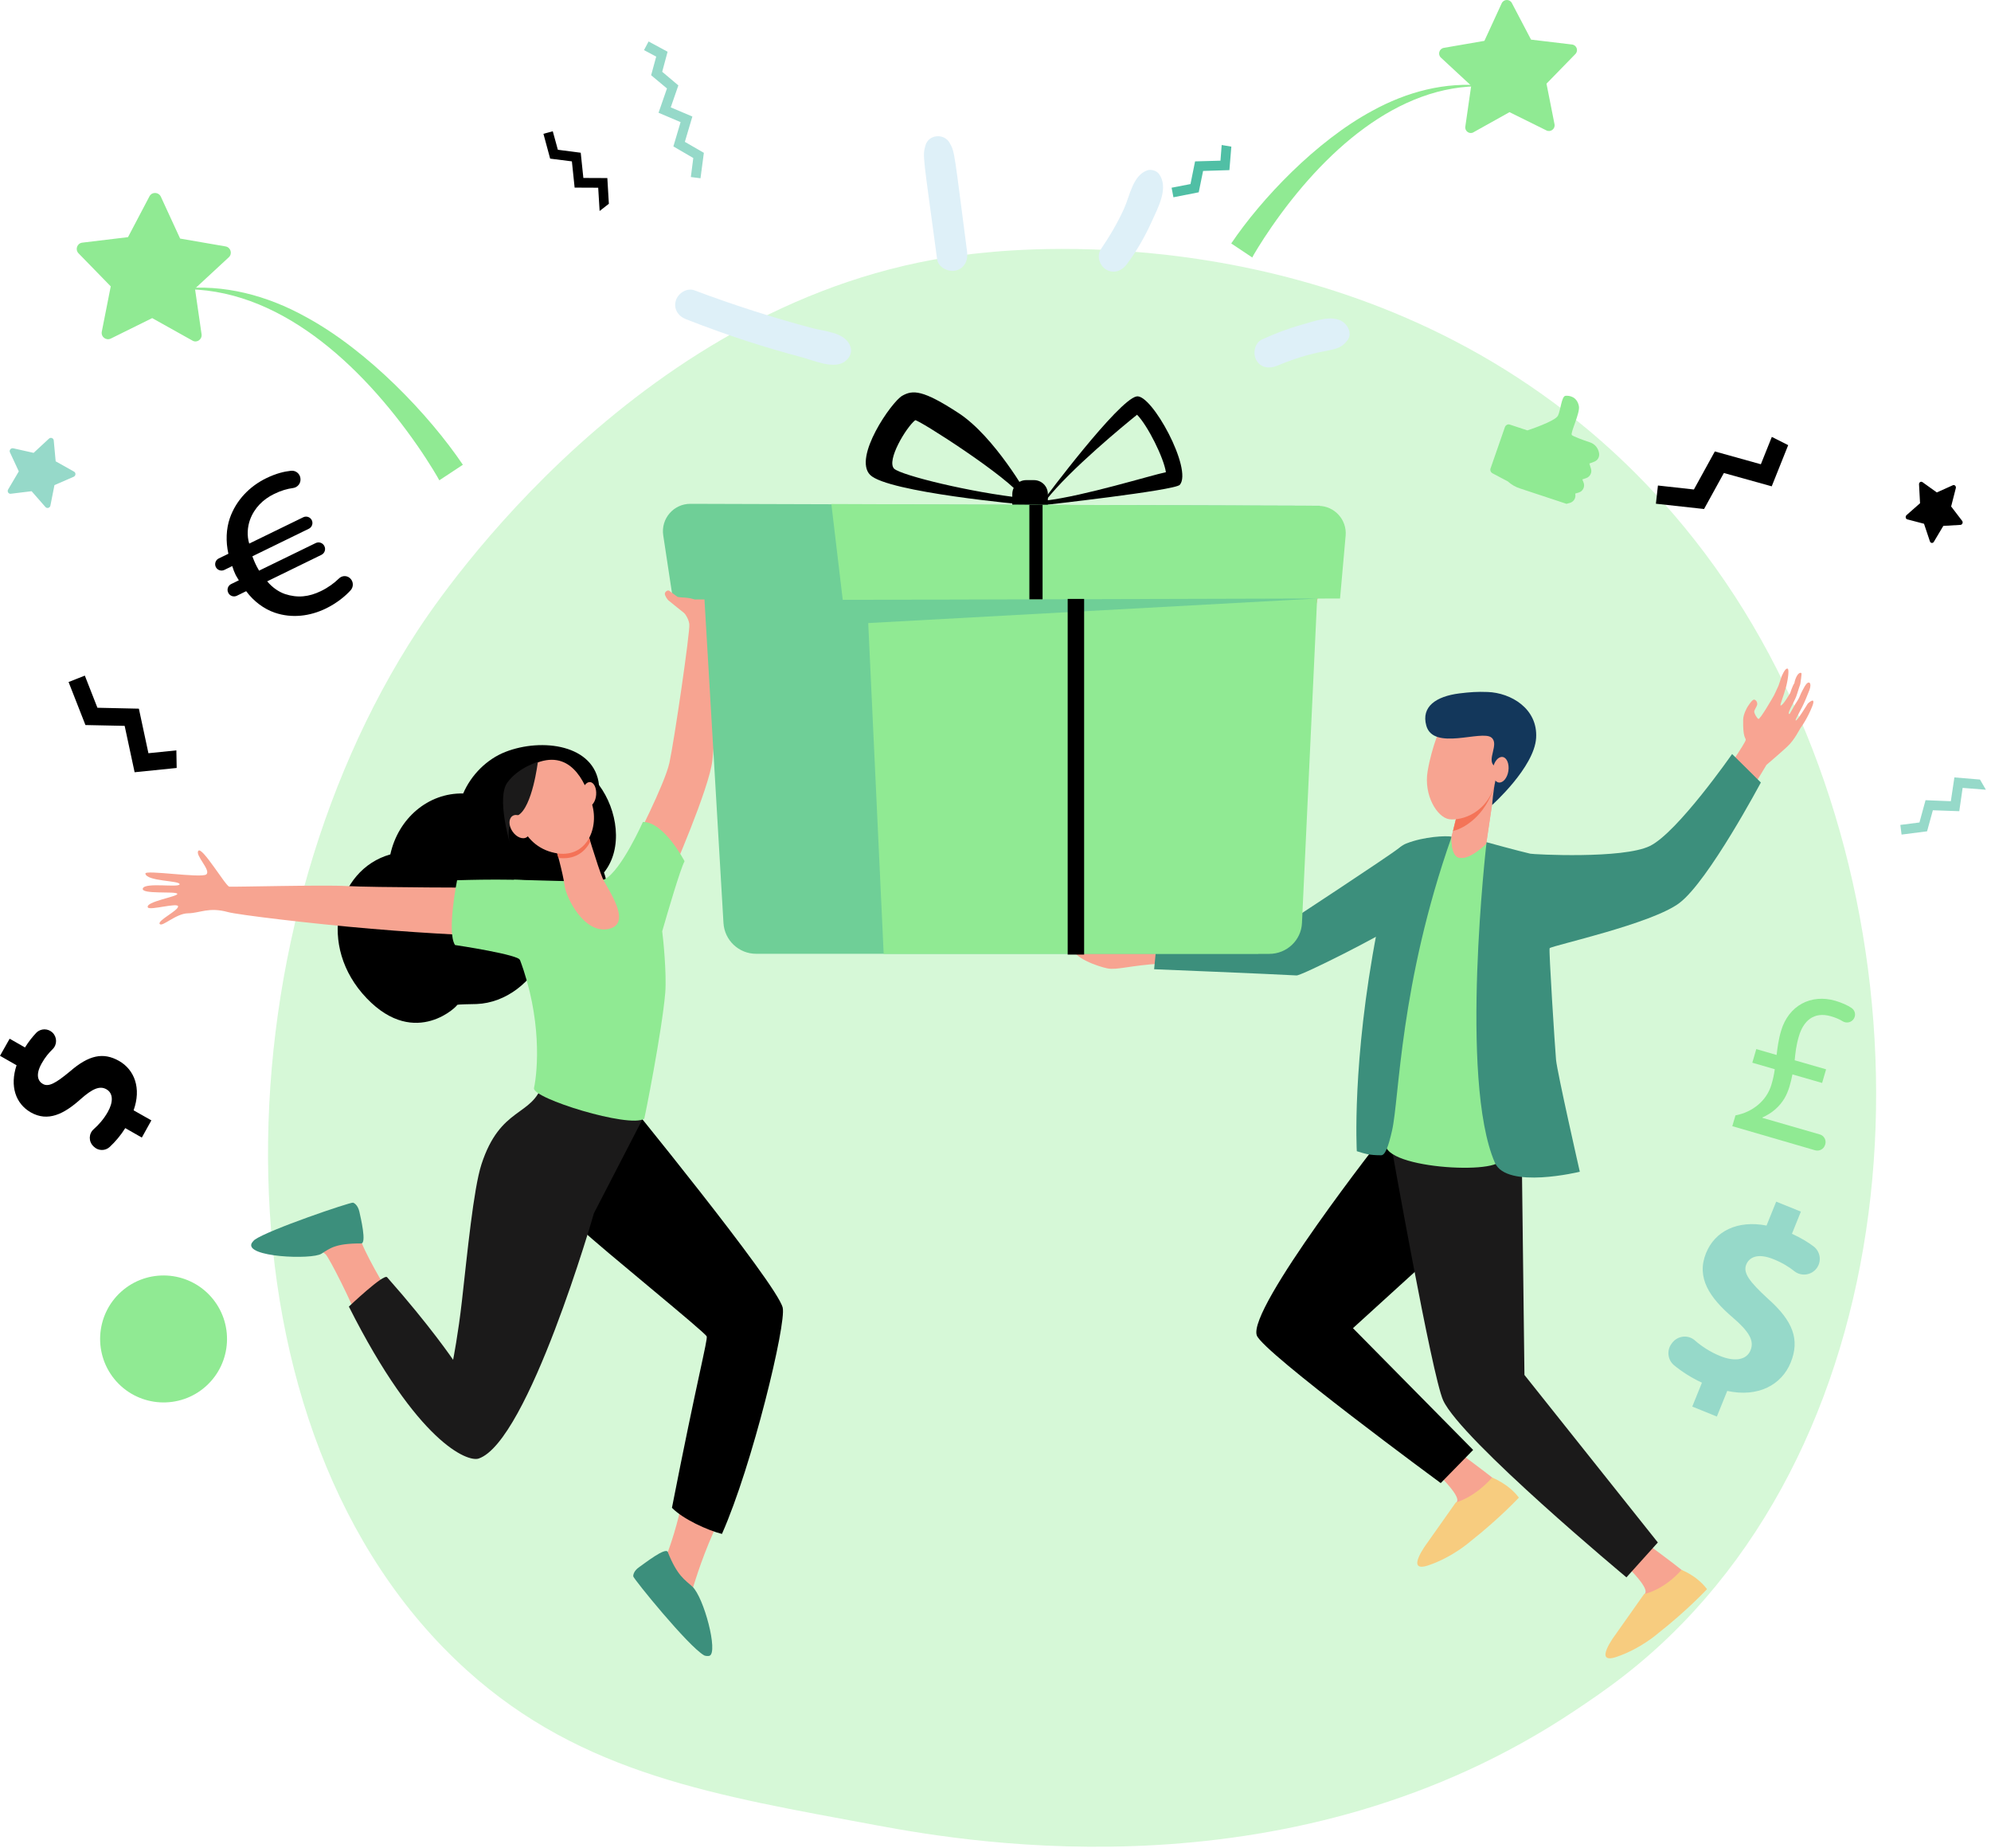
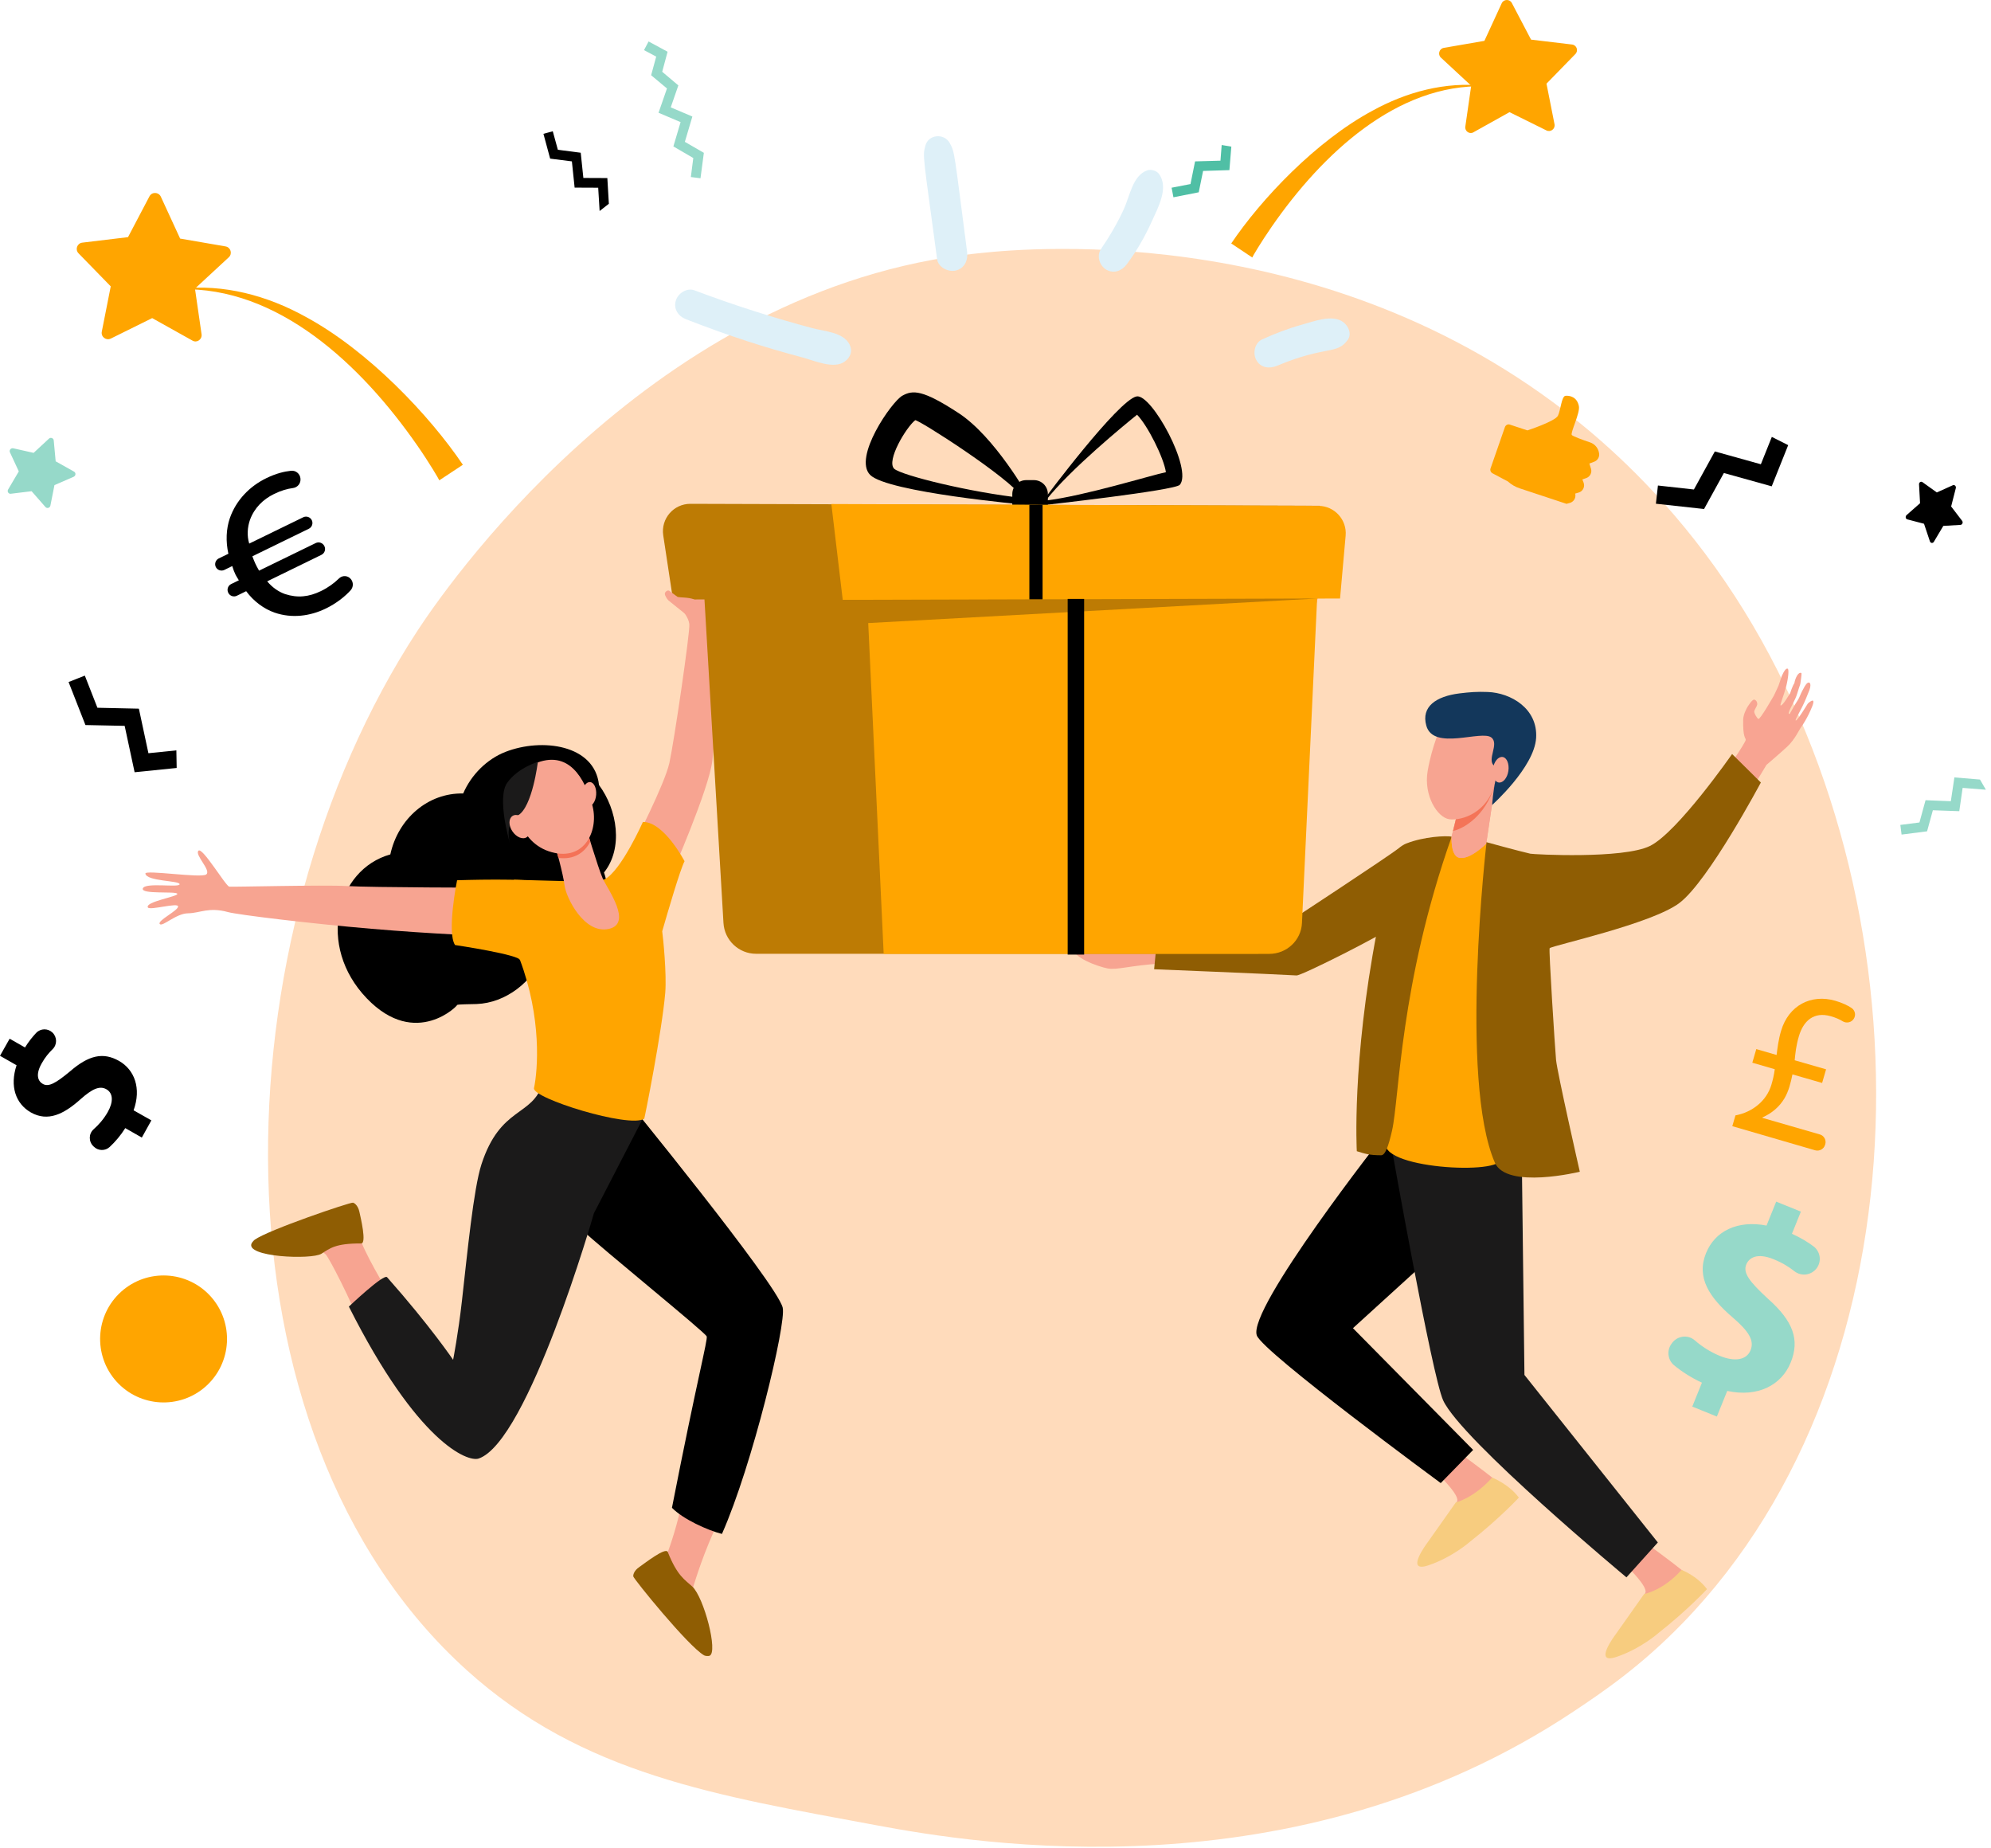
<svg xmlns="http://www.w3.org/2000/svg" width="208" height="193" viewBox="0 0 208 193" fill="none">
-   <path d="M175.787 169.534C171.414 174.041 167.501 176.69 164.506 178.69C135.289 198.194 101.891 192.572 91.566 190.651C74.906 187.551 60.843 185.364 48.761 174.45C21.306 149.65 22.642 97.916 43.62 65.87C46.108 62.07 67.055 31.026 100.525 26.651C101.344 26.544 101.955 26.483 102.49 26.427C107.667 25.878 139.753 22.986 165.915 44.9C169.66 48.037 175.687 53.696 181.276 62.325C201.711 93.88 201.776 142.751 175.787 169.534Z" fill="#D6F8D7" />
-   <path d="M130.824 26.895C130.856 26.788 131.737 25.291 132.873 23.655C138.137 16.059 145.949 8.739 155.109 9.016L155.119 8.962C150.98 8.506 146.925 9.61 143.359 11.576C137.479 14.742 131.758 20.786 128.627 25.429L130.824 26.895Z" fill="#90EA93" />
-   <path d="M153.082 13.223L153.697 8.952L150.534 6.02C150.174 5.69 150.354 5.085 150.832 5L155.077 4.267L156.881 0.347C157.083 -0.099 157.72 -0.121 157.943 0.315L159.949 4.139L164.226 4.649C164.714 4.702 164.927 5.297 164.576 5.648L161.562 8.739L162.401 12.978C162.496 13.456 161.997 13.839 161.562 13.626L157.699 11.714L153.931 13.817C153.527 14.062 153.007 13.7 153.082 13.223Z" fill="#90EA93" />
+   <path d="M175.787 169.534C171.414 174.041 167.501 176.69 164.506 178.69C135.289 198.194 101.891 192.572 91.566 190.651C74.906 187.551 60.843 185.364 48.761 174.45C21.306 149.65 22.642 97.916 43.62 65.87C46.108 62.07 67.055 31.026 100.525 26.651C101.344 26.544 101.955 26.483 102.49 26.427C107.667 25.878 139.753 22.986 165.915 44.9C169.66 48.037 175.687 53.696 181.276 62.325C201.711 93.88 201.776 142.751 175.787 169.534Z" fill="#FFDBBB" />
+   <path d="M130.824 26.895C130.856 26.788 131.737 25.291 132.873 23.655C138.137 16.059 145.949 8.739 155.109 9.016L155.119 8.962C150.98 8.506 146.925 9.61 143.359 11.576C137.479 14.742 131.758 20.786 128.627 25.429L130.824 26.895Z" fill="#FFA500" />
+   <path d="M153.082 13.223L153.697 8.952L150.534 6.02C150.174 5.69 150.354 5.085 150.832 5L155.077 4.267L156.881 0.347C157.083 -0.099 157.72 -0.121 157.943 0.315L159.949 4.139L164.226 4.649C164.714 4.702 164.927 5.297 164.576 5.648L161.562 8.739L162.401 12.978C162.496 13.456 161.997 13.839 161.562 13.626L157.699 11.714L153.931 13.817C153.527 14.062 153.007 13.7 153.082 13.223Z" fill="#FFA500" />
  <path d="M69.743 5.404L69.18 7.496L70.868 8.92L70.072 11.214L72.332 12.171L71.547 14.816L73.532 15.963L73.181 18.619L72.173 18.492L72.428 16.505L70.348 15.294L71.101 12.755L68.798 11.778L69.679 9.239L68.023 7.858L68.554 5.913L67.28 5.234L67.758 4.331L69.743 5.404Z" fill="#96D9C9" />
-   <path d="M22.023 135.424C24.465 138.154 24.242 142.34 21.514 144.794C18.786 147.237 14.594 147.003 12.153 144.284C9.712 141.553 9.935 137.368 12.662 134.914C15.39 132.47 19.582 132.704 22.023 135.424Z" fill="#90EA93" />
-   <path d="M15.156 142.998C16.462 144.454 18.701 144.581 20.155 143.275C21.609 141.968 21.737 139.726 20.431 138.271L15.156 142.998Z" fill="#90EA93" />
+   <path d="M22.023 135.424C24.465 138.154 24.242 142.34 21.514 144.794C18.786 147.237 14.594 147.003 12.153 144.284C9.712 141.553 9.935 137.368 12.662 134.914C15.39 132.47 19.582 132.704 22.023 135.424Z" fill="#FFA500" />
+   <path d="M15.156 142.998C16.462 144.454 18.701 144.581 20.155 143.275C21.609 141.968 21.737 139.726 20.431 138.271L15.156 142.998Z" fill="#FFA500" />
  <path d="M14.817 118.819L13.087 117.831C12.609 118.596 12.025 119.276 11.463 119.796C10.996 120.232 10.264 120.221 9.807 119.775L9.754 119.722C9.245 119.233 9.255 118.415 9.786 117.948C10.327 117.47 10.847 116.875 11.251 116.163C11.845 115.122 11.845 114.187 11.113 113.773C10.423 113.38 9.648 113.72 8.427 114.803C6.665 116.386 4.999 117.194 3.227 116.195C1.624 115.281 1.008 113.444 1.73 111.266L0 110.278L1.008 108.493L2.611 109.407C3.014 108.759 3.418 108.27 3.789 107.877C4.256 107.399 5.01 107.399 5.487 107.856C5.976 108.334 5.986 109.12 5.487 109.598C5.116 109.959 4.712 110.426 4.352 111.075C3.683 112.264 3.97 112.934 4.479 113.22C5.084 113.56 5.827 113.135 7.292 111.924C9.287 110.193 10.784 109.885 12.429 110.809C14.053 111.733 14.785 113.667 13.957 115.972L15.814 117.024L14.817 118.819Z" fill="black" />
  <path d="M185.103 45.634L183.957 48.492L179.149 47.153L176.962 51.127L173.205 50.712L172.993 52.614L178.024 53.166L180.093 49.406L185.092 50.797L186.812 46.495L185.103 45.634Z" fill="black" />
  <path d="M176.792 146.918L177.801 144.422C176.697 143.912 175.678 143.253 174.882 142.595C174.224 142.042 174.107 141.065 174.617 140.364L174.68 140.279C175.243 139.514 176.347 139.376 177.058 140.003C177.79 140.64 178.682 141.224 179.711 141.639C181.208 142.244 182.471 142.074 182.885 141.022C183.288 140.024 182.704 139.057 181.017 137.612C178.586 135.53 177.196 133.448 178.225 130.898C179.159 128.582 181.516 127.424 184.551 128.009L185.559 125.512L188.139 126.553L187.204 128.869C188.139 129.294 188.871 129.74 189.465 130.187C190.176 130.728 190.325 131.738 189.794 132.46C189.242 133.204 188.192 133.352 187.459 132.779C186.918 132.343 186.207 131.897 185.283 131.525C183.575 130.835 182.726 131.355 182.428 132.088C182.078 132.959 182.779 133.883 184.668 135.626C187.353 137.995 188.032 139.949 187.077 142.308C186.133 144.645 183.681 145.984 180.444 145.282L179.361 147.959L176.792 146.918Z" fill="#96D9C9" />
  <path d="M36.681 60.518C36.936 60.858 36.915 61.325 36.639 61.644C36.087 62.26 35.185 63.004 34.049 63.556C32.393 64.363 30.493 64.608 28.7 63.992C27.585 63.609 26.513 62.823 25.717 61.75L24.741 62.228C24.412 62.388 24.008 62.249 23.849 61.92L23.839 61.899C23.679 61.569 23.817 61.166 24.146 61.006L24.953 60.613C24.794 60.348 24.688 60.188 24.613 60.04C24.486 59.785 24.369 59.477 24.263 59.126L23.435 59.53C23.106 59.689 22.703 59.551 22.544 59.222C22.384 58.892 22.523 58.489 22.852 58.329L23.86 57.841C23.573 56.555 23.626 55.249 24.008 54.133C24.666 52.231 26.099 50.776 27.84 49.937C28.848 49.448 29.697 49.246 30.398 49.172C30.886 49.119 31.321 49.459 31.385 49.947V49.958C31.459 50.457 31.109 50.914 30.599 50.978C30.026 51.052 29.368 51.233 28.615 51.605C27.511 52.147 26.577 53.028 26.11 54.314C25.855 55.057 25.781 55.939 26.036 56.778L31.682 54.027C32.011 53.867 32.414 54.006 32.574 54.335C32.733 54.664 32.595 55.068 32.266 55.227L26.365 58.106C26.471 58.393 26.587 58.68 26.672 58.861C26.779 59.084 26.895 59.317 27.065 59.604L32.977 56.725C33.317 56.555 33.731 56.704 33.89 57.044C34.06 57.384 33.911 57.798 33.571 57.958L27.914 60.72C28.445 61.357 29.103 61.814 29.772 62.047C31.098 62.483 32.276 62.345 33.529 61.739C34.293 61.368 34.919 60.9 35.376 60.454C35.758 60.05 36.363 60.093 36.681 60.518Z" fill="black" />
  <path d="M18.425 78.376L15.506 78.674L14.509 74.02L10.178 73.925L8.862 70.568L7.164 71.237L8.926 75.731L13.023 75.816L14.063 80.66L18.457 80.214L18.425 78.376Z" fill="black" />
-   <path d="M157.731 44.349L159.567 44.955C159.567 44.955 162.475 44.009 162.762 43.414C163.048 42.819 163.133 41.385 163.547 41.343C163.961 41.3 164.757 41.438 164.948 42.426C165.086 43.138 164.035 45.209 164.205 45.433C164.311 45.571 165.351 45.953 166.115 46.208C166.625 46.378 166.986 46.824 167.06 47.366C167.113 47.727 166.911 48.078 166.572 48.216L166.041 48.418L166.211 48.96C166.338 49.363 166.115 49.799 165.712 49.937L165.309 50.075L165.436 50.404C165.606 50.829 165.372 51.318 164.927 51.446L164.566 51.552L164.576 51.647C164.64 52.04 164.385 52.423 164.003 52.529L163.653 52.625L158.771 51.01C158.314 50.861 157.89 50.617 157.529 50.288L155.905 49.427C155.735 49.331 155.65 49.13 155.714 48.938L157.221 44.604C157.306 44.392 157.529 44.275 157.731 44.349Z" fill="#90EA93" />
-   <path d="M45.894 50.17C45.851 50.054 44.875 48.375 43.612 46.559C37.732 38.081 29.018 29.912 18.787 30.22L18.776 30.156C23.404 29.646 27.925 30.878 31.905 33.077C38.464 36.615 44.854 43.361 48.356 48.545L45.894 50.17Z" fill="#90EA93" />
-   <path d="M21.058 34.916L20.368 30.145L23.902 26.873C24.305 26.502 24.104 25.832 23.562 25.737L18.818 24.919L16.802 20.542C16.568 20.043 15.868 20.021 15.613 20.51L13.373 24.77L8.597 25.344C8.056 25.407 7.822 26.066 8.204 26.459L11.569 29.912L10.635 34.639C10.529 35.181 11.081 35.606 11.58 35.362L15.899 33.226L20.102 35.574C20.559 35.85 21.132 35.457 21.058 34.916Z" fill="#90EA93" />
-   <path d="M180.974 117.629L181.303 116.503C183.054 116.174 184.562 114.995 185.06 113.295C185.22 112.753 185.326 112.296 185.411 111.68L183.065 111L183.479 109.577L185.602 110.193C185.687 109.481 185.803 108.557 186.069 107.675C186.854 105.009 189.21 103.797 191.736 104.531C192.458 104.743 193.021 105.009 193.435 105.285C193.806 105.54 193.912 106.039 193.658 106.421C193.413 106.804 192.904 106.91 192.511 106.676C192.193 106.475 191.779 106.294 191.259 106.145C189.476 105.635 188.393 106.645 187.926 108.249C187.64 109.215 187.565 109.98 187.491 110.745L190.771 111.691L190.357 113.114L187.257 112.222C187.077 113.104 186.865 113.975 186.419 114.729C185.878 115.632 185.092 116.28 184.126 116.716L184.116 116.758L190.113 118.49C190.558 118.617 190.813 119.074 190.686 119.52L190.664 119.584C190.537 120.019 190.07 120.274 189.624 120.147L180.974 117.629Z" fill="#90EA93" />
+   <path d="M157.731 44.349L159.567 44.955C159.567 44.955 162.475 44.009 162.762 43.414C163.048 42.819 163.133 41.385 163.547 41.343C163.961 41.3 164.757 41.438 164.948 42.426C165.086 43.138 164.035 45.209 164.205 45.433C164.311 45.571 165.351 45.953 166.115 46.208C166.625 46.378 166.986 46.824 167.06 47.366C167.113 47.727 166.911 48.078 166.572 48.216L166.041 48.418L166.211 48.96C166.338 49.363 166.115 49.799 165.712 49.937L165.309 50.075L165.436 50.404C165.606 50.829 165.372 51.318 164.927 51.446L164.566 51.552L164.576 51.647C164.64 52.04 164.385 52.423 164.003 52.529L163.653 52.625L158.771 51.01C158.314 50.861 157.89 50.617 157.529 50.288L155.905 49.427C155.735 49.331 155.65 49.13 155.714 48.938L157.221 44.604C157.306 44.392 157.529 44.275 157.731 44.349Z" fill="#FFA500" />
+   <path d="M45.894 50.17C45.851 50.054 44.875 48.375 43.612 46.559C37.732 38.081 29.018 29.912 18.787 30.22L18.776 30.156C23.404 29.646 27.925 30.878 31.905 33.077C38.464 36.615 44.854 43.361 48.356 48.545L45.894 50.17Z" fill="#FFA500" />
+   <path d="M21.058 34.916L20.368 30.145L23.902 26.873C24.305 26.502 24.104 25.832 23.562 25.737L18.818 24.919L16.802 20.542C16.568 20.043 15.868 20.021 15.613 20.51L13.373 24.77L8.597 25.344C8.056 25.407 7.822 26.066 8.204 26.459L11.569 29.912L10.635 34.639C10.529 35.181 11.081 35.606 11.58 35.362L15.899 33.226L20.102 35.574C20.559 35.85 21.132 35.457 21.058 34.916Z" fill="#FFA500" />
+   <path d="M180.974 117.629L181.303 116.503C183.054 116.174 184.562 114.995 185.06 113.295C185.22 112.753 185.326 112.296 185.411 111.68L183.065 111L183.479 109.577L185.602 110.193C185.687 109.481 185.803 108.557 186.069 107.675C186.854 105.009 189.21 103.797 191.736 104.531C192.458 104.743 193.021 105.009 193.435 105.285C193.806 105.54 193.912 106.039 193.658 106.421C193.413 106.804 192.904 106.91 192.511 106.676C192.193 106.475 191.779 106.294 191.259 106.145C189.476 105.635 188.393 106.645 187.926 108.249C187.64 109.215 187.565 109.98 187.491 110.745L190.771 111.691L190.357 113.114L187.257 112.222C187.077 113.104 186.865 113.975 186.419 114.729C185.878 115.632 185.092 116.28 184.126 116.716L184.116 116.758L190.113 118.49C190.558 118.617 190.813 119.074 190.686 119.52L190.664 119.584C190.537 120.019 190.07 120.274 189.624 120.147L180.974 117.629Z" fill="#FFA500" />
  <path d="M0.849 51.127L1.964 49.236L1.04 47.249C0.934 47.026 1.136 46.771 1.38 46.824L3.513 47.302L5.116 45.815C5.296 45.645 5.594 45.762 5.615 46.006L5.816 48.184L7.727 49.257C7.95 49.374 7.929 49.693 7.695 49.799L5.689 50.67L5.265 52.816C5.211 53.06 4.904 53.145 4.744 52.954L3.301 51.307L1.125 51.573C0.892 51.605 0.722 51.339 0.849 51.127Z" fill="#96D9C9" />
  <path d="M206.85 81.425L204.176 81.202L203.804 83.688L201.162 83.581L200.525 85.908L198.529 86.163L198.657 87.172L201.321 86.832L201.926 84.633L204.685 84.729L205.036 82.296L207.466 82.487L206.85 81.425Z" fill="#96D9C9" />
  <path d="M63.608 21.285L63.449 18.598L60.944 18.587L60.668 15.953L58.28 15.644L57.749 13.711L56.773 13.976L57.474 16.569L59.745 16.855L60.031 19.596L62.494 19.607L62.642 22.04L63.608 21.285Z" fill="black" />
  <path d="M127.63 15.146L127.502 16.782L124.849 16.856L124.371 19.225L122.397 19.607L122.588 20.606L125.231 20.085L125.687 17.855L128.436 17.77L128.638 15.316L127.63 15.146Z" fill="#50BFA5" />
  <path d="M203.019 54.93L204.813 54.824C205.004 54.813 205.11 54.558 204.982 54.399L203.836 52.901L204.324 50.989C204.377 50.787 204.197 50.606 204.017 50.681L202.34 51.435L200.843 50.362C200.684 50.245 200.461 50.383 200.482 50.596L200.588 52.561L199.177 53.804C199.028 53.942 199.071 54.208 199.262 54.25L201.002 54.707L201.618 56.545C201.682 56.747 201.936 56.768 202.032 56.587L203.019 54.93Z" fill="black" />
  <path d="M66.219 88.15C66.219 88.15 69.435 81.946 69.934 79.672C70.433 77.399 72.11 65.936 72.014 65.192C71.834 63.779 69.987 62.866 70.327 62.239C70.666 61.612 72.418 61.421 73.012 61.474C73.606 61.527 74.806 61.878 75.326 62.303C75.835 62.728 74.753 76.464 74.424 79.417C74.095 82.371 70.093 91.485 70.093 91.485L66.219 88.15Z" fill="#F7A491" />
  <path d="M75.909 62.048C75.835 62.09 75.57 62.175 75.506 62.228L75.007 62.388C75.007 62.388 76.281 62.356 77.034 63.163C77.024 63.163 76.674 62.526 75.909 62.048Z" fill="#F47257" />
  <path d="M136.768 64.544C137.267 64.162 137.522 63.206 137.628 62.589L137.883 61.782C137.692 61.697 133.903 60.975 132.756 60.89C132.629 61.251 132.555 61.548 132.586 61.75C132.714 62.696 133.637 68.857 133.637 68.857L136.917 69.07C136.906 69.07 136.365 65.415 136.768 64.544Z" fill="#F7A491" />
  <path d="M136.853 61.952C136.853 61.952 136.174 62.26 135.42 63.163C135.42 63.163 133.616 61.888 133.701 61.517C133.807 61.017 135.664 62.037 135.664 62.037L136.853 61.952Z" fill="#F47458" />
  <path d="M152.837 152.028C152.837 152.028 157.252 155.215 157.942 156.16C158.94 157.531 150.47 160.091 151.394 158.487C151.606 158.115 152.221 156.883 152.243 156.755C152.381 156.107 150.587 154.344 150.587 154.344L152.837 152.028Z" fill="#F7A491" />
  <path d="M149.101 161.164L152.094 156.926C152.094 156.926 153.962 156.49 155.883 154.333C155.883 154.333 157.613 154.992 158.675 156.426C158.675 156.426 156.669 158.593 153.58 161.026C153.58 161.026 151.744 162.652 149.218 163.502C146.692 164.351 149.101 161.164 149.101 161.164Z" fill="#F7CC7F" />
  <path d="M188.86 73.489C188.86 73.489 187.725 75.369 187.597 75.253C187.502 75.168 188.181 74.169 188.669 72.969C188.797 72.66 188.913 72.352 189.03 72.076C189.317 71.332 188.966 70.95 188.542 71.683C188.393 71.938 188.16 72.374 188.032 72.703C187.894 73.064 187.661 73.351 187.502 73.627C187.183 74.19 186.96 74.605 186.95 74.583C186.929 74.551 186.791 74.615 186.918 74.286C187.067 73.882 187.555 73.107 187.735 72.501C187.831 72.161 188.075 71.46 188.075 71.46C188.075 71.46 188.255 70.334 188.192 70.302C187.863 70.132 187.534 70.876 187.459 71.354C187.258 71.641 187.024 72.384 187.024 72.384C187.024 72.384 186.217 73.787 186.016 73.68C185.931 73.638 186.334 72.714 186.589 71.747C186.822 70.855 186.918 69.909 186.759 69.845C186.483 69.728 186.111 70.695 186.111 70.695C186.111 70.695 185.888 71.386 185.804 71.609C185.697 71.874 185.326 72.639 185.326 72.639C185.326 72.639 183.861 75.221 183.691 75.093C183.522 74.976 183.235 74.488 183.267 74.296C183.299 74.105 183.543 73.787 183.575 73.595C183.606 73.404 183.5 73.128 183.267 73.075C183.044 73.022 182.535 73.882 182.535 73.882C182.535 73.882 182.121 74.583 182.11 75.157C182.068 77.112 182.386 77.037 182.375 77.282C182.365 77.579 180.104 80.841 180.104 80.841C180.104 80.841 180.093 80.862 180.062 80.894L182.747 82.848C183.638 81.393 184.339 80.246 184.541 79.895C184.541 79.895 185.888 78.748 186.706 77.993C187.523 77.239 187.99 76.156 188.192 75.911C188.223 75.879 188.839 75.008 189.338 73.744C189.752 72.639 188.86 73.489 188.86 73.489Z" fill="#F8A492" />
  <path d="M159.587 119.308L158.887 122.761L141.343 138.728L153.899 151.444L150.513 154.907C150.513 154.907 131.971 141.277 131.302 139.493C130.272 136.741 144.601 118.522 144.601 118.522L159.587 119.308Z" fill="black" />
  <path d="M172.505 161.579C172.505 161.579 176.92 164.766 177.61 165.711C178.607 167.082 170.138 169.642 171.061 168.038C171.273 167.666 171.889 166.434 171.91 166.306C172.048 165.658 170.254 163.895 170.254 163.895L172.505 161.579Z" fill="#F7A491" />
  <path d="M168.768 170.736L171.761 166.497C171.761 166.497 173.757 166.136 175.667 163.979C175.667 163.979 177.27 164.564 178.331 165.987C178.331 165.987 176.325 168.154 173.237 170.587C173.237 170.587 171.401 172.213 168.875 173.063C166.348 173.923 168.768 170.736 168.768 170.736Z" fill="#F7CC7F" />
  <path d="M158.983 120.912L159.259 143.614L173.194 161.111L169.915 164.755C169.915 164.755 152.657 150.392 150.768 146.27C149.6 143.71 145.323 119.542 145.323 119.542L158.983 120.912Z" fill="#1B1A1A" />
-   <path d="M144.835 119.128C146.257 115.909 146.098 92.803 151.649 87.385C153.602 87.714 154.992 87.905 155.321 87.99C155.607 90.37 155.926 99.102 156.128 107.112C156.255 112.445 156.128 118.033 156.775 120.987C157.189 122.803 143.529 122.07 144.835 119.128Z" fill="#90EA93" />
+   <path d="M144.835 119.128C146.257 115.909 146.098 92.803 151.649 87.385C153.602 87.714 154.992 87.905 155.321 87.99C155.607 90.37 155.926 99.102 156.128 107.112C156.255 112.445 156.128 118.033 156.775 120.987C157.189 122.803 143.529 122.07 144.835 119.128Z" fill="#FFA500" />
  <path d="M121.325 100.643C118.077 100.834 116.708 101.344 115.711 101.152C114.713 100.961 112.049 100.016 112.102 99.007C115.668 98.295 121.888 99.4 121.888 99.4C121.463 101.482 121.325 100.643 121.325 100.643Z" fill="#F7A491" />
-   <path d="M149.282 88.118C149.282 88.118 147.838 95.203 146.161 96.414C144.484 97.636 135.972 101.917 135.452 101.885C132.884 101.737 120.572 101.237 120.572 101.237L120.954 97.285L134.826 96.159C134.826 96.159 144.867 89.573 146.225 88.532C147.17 87.926 149.282 88.118 149.282 88.118Z" fill="#3C8F7C" />
-   <path d="M144.283 120.668C143.03 120.668 142.574 120.498 141.746 120.243C141.746 120.243 141.205 110.968 143.858 97.222C144.856 92.037 144.888 88.893 146.936 88.096C148.783 87.374 151.044 87.278 151.659 87.385C146.225 102.788 146.204 114.644 145.429 118.086C145.036 119.807 144.697 120.678 144.283 120.668Z" fill="#3C8F7C" />
+   <path d="M149.282 88.118C149.282 88.118 147.838 95.203 146.161 96.414C144.484 97.636 135.972 101.917 135.452 101.885C132.884 101.737 120.572 101.237 120.572 101.237L120.954 97.285L134.826 96.159C134.826 96.159 144.867 89.573 146.225 88.532C147.17 87.926 149.282 88.118 149.282 88.118Z" fill="#8f5d03" />
+   <path d="M144.283 120.668C143.03 120.668 142.574 120.498 141.746 120.243C141.746 120.243 141.205 110.968 143.858 97.222C144.856 92.037 144.888 88.893 146.936 88.096C148.783 87.374 151.044 87.278 151.659 87.385C146.225 102.788 146.204 114.644 145.429 118.086C145.036 119.807 144.697 120.678 144.283 120.668Z" fill="#8f5d03" />
  <path d="M152.222 85.058L151.648 87.385C151.648 87.385 151.521 89.414 152.455 89.594C153.591 89.817 155.268 88.118 155.268 88.118L156.244 81.552L152.222 85.058Z" fill="#F7A491" />
  <path d="M152.222 85.058L151.648 87.385C151.648 87.385 151.521 89.414 152.455 89.594C153.591 89.817 155.268 88.118 155.268 88.118L156.244 81.552L152.222 85.058Z" fill="#F7A491" />
  <path d="M156.245 81.584L152.222 85.058L151.797 86.8C153.336 86.428 155.533 84.728 156.245 81.584Z" fill="#F47458" />
  <path d="M152.211 75.54C151.234 75.54 150.364 76.209 150.024 77.186C149.738 77.994 149.377 79.183 149.144 80.554C148.719 83.082 150.152 85.388 151.404 85.568C152.657 85.749 155.629 84.92 156.287 81.351C156.573 79.821 156.945 77.813 155.682 76.751C154.705 75.933 153.325 75.55 152.211 75.54Z" fill="#F7A491" />
  <path d="M155.883 84.081C155.883 84.081 160.288 80.15 160.479 77.08C160.67 74.01 157.836 72.363 155.416 72.278C154.323 72.236 153.58 72.289 152.455 72.427C150.025 72.735 148.454 73.808 149.006 75.794C149.749 78.461 154.779 76.209 155.809 77.037C156.658 77.717 155.278 79.364 156.106 79.991C156.881 80.585 156.488 80.384 156.234 81.499C155.979 82.646 155.883 84.081 155.883 84.081Z" fill="#13375B" />
  <path d="M157.581 80.522C157.475 81.255 157.019 81.797 156.573 81.733C156.127 81.669 155.851 81.021 155.968 80.278C156.074 79.545 156.531 79.003 156.977 79.067C157.422 79.13 157.688 79.789 157.581 80.522Z" fill="#F7A491" />
  <path d="M137.522 60.72C137.129 60.029 136.535 60.741 136.917 61.633C136.938 61.676 136.917 61.75 136.917 61.74C136.821 61.974 135.898 62.706 135.898 62.706C135.898 62.706 136.63 64.757 137.044 64.226C137.458 63.684 137.766 61.931 137.766 61.931L137.522 60.72Z" fill="#F7A491" />
-   <path d="M183.957 81.733L180.953 78.758C180.953 78.758 175.253 86.949 172.367 88.362C169.554 89.743 160.203 89.244 159.874 89.169C158.749 88.914 155.3 87.969 155.3 87.969C155.3 87.969 152.413 112.806 156.17 121.443C157.401 124.258 165.043 122.389 165.043 122.389C165.043 122.389 162.687 112.041 162.559 110.692C162.443 109.396 161.785 99.134 161.891 99.038C162.167 98.762 172.6 96.489 175.455 94.311C178.48 92.027 183.957 81.733 183.957 81.733Z" fill="#3C8F7C" />
+   <path d="M183.957 81.733L180.953 78.758C180.953 78.758 175.253 86.949 172.367 88.362C169.554 89.743 160.203 89.244 159.874 89.169C158.749 88.914 155.3 87.969 155.3 87.969C155.3 87.969 152.413 112.806 156.17 121.443C157.401 124.258 165.043 122.389 165.043 122.389C165.043 122.389 162.687 112.041 162.559 110.692C162.443 109.396 161.785 99.134 161.891 99.038C162.167 98.762 172.6 96.489 175.455 94.311C178.48 92.027 183.957 81.733 183.957 81.733Z" fill="#8f5d03" />
  <path d="M38.316 104.276C43.463 109.641 47.974 104.892 47.751 104.966C47.932 104.892 49.057 104.892 49.789 104.871C52.856 104.754 55.648 102.555 56.858 99.644C61.443 99.038 64.447 94.8 63.099 91.135C65.126 88.606 64.5 84.58 62.578 81.998C62.133 77.77 56.614 77.048 52.803 78.535C50.872 79.289 49.237 80.915 48.388 82.88C44.726 82.795 41.595 85.493 40.778 89.244C35.1 90.826 33.062 98.805 38.316 104.276Z" fill="black" />
  <path d="M71.367 156.277C70.836 159.178 69.912 161.727 69.796 162.025C69.732 162.173 69.159 162.694 69.095 162.843C69.403 166.38 71.653 168.473 73.765 169.971C73.309 168.186 72.29 166.146 72.417 165.753C72.63 165.127 73.447 162.248 75.188 158.625C73.415 158.423 72.789 157.35 71.367 156.277Z" fill="#F7A491" />
  <path d="M64.935 114.23L52.729 122.569C52.729 122.569 58.673 126.436 60.711 128.38C62.748 130.324 73.659 139.142 73.829 139.588C73.956 139.917 72.821 144.103 70.199 157.489C71.356 158.678 73.914 159.836 75.421 160.219C78.595 153.08 82.171 138.218 81.768 136.582C81.153 134.053 64.935 114.23 64.935 114.23Z" fill="black" />
  <path d="M34.028 131.025C34.389 131.376 36.766 136.018 37.679 138.504C39.005 137.665 39.812 136.677 41.287 136.114C40.12 134.425 37.838 130.345 37.647 129.379C37.201 127.073 36.681 126.733 36.681 126.733C36.681 126.733 28.976 129.347 28.455 130.08C27.946 130.802 32.584 129.612 34.028 131.025Z" fill="#F7A491" />
-   <path d="M37.732 129.878C38.326 129.878 37.678 127.169 37.541 126.553C37.381 125.852 36.978 125.639 36.883 125.618C36.607 125.554 28.041 128.455 26.598 129.496C26.502 129.57 26.322 129.793 26.301 129.836C25.505 131.312 32.573 131.599 33.582 130.951C34.484 130.378 35.046 129.868 37.732 129.878Z" fill="#3C8F7C" />
+   <path d="M37.732 129.878C38.326 129.878 37.678 127.169 37.541 126.553C37.381 125.852 36.978 125.639 36.883 125.618C36.607 125.554 28.041 128.455 26.598 129.496C26.502 129.57 26.322 129.793 26.301 129.836C25.505 131.312 32.573 131.599 33.582 130.951C34.484 130.378 35.046 129.868 37.732 129.878Z" fill="#8f5d03" />
  <path d="M67.153 116.843C67.153 116.843 56.815 112.764 56.677 113.2C55.605 116.652 52.272 115.537 50.298 121.613C49.47 124.163 48.823 130.877 48.26 135.859C47.878 139.28 47.337 142.032 47.337 142.032C47.337 142.032 44.938 138.483 40.438 133.405C40.088 133.012 36.447 136.475 36.447 136.475C43.622 150.721 48.855 152.729 50.001 152.347C55.191 150.594 62.058 126.713 62.047 126.723C62.897 125.087 67.153 116.843 67.153 116.843Z" fill="#1B1A1A" />
  <path d="M51.19 92.718C51.19 92.718 38.846 92.707 36.203 92.547C33.815 92.409 24.326 92.654 23.955 92.611C23.584 92.569 21.132 88.415 20.728 88.861C20.325 89.307 22.098 90.922 21.546 91.336C20.994 91.751 15.114 90.816 15.188 91.251C15.337 92.069 18.765 91.963 18.765 92.356C18.765 92.749 15.167 92.133 14.923 92.792C14.679 93.451 18.383 93.057 18.521 93.355C18.669 93.642 15.092 94.183 15.453 94.789C15.655 95.118 18.627 94.237 18.606 94.683C18.595 95.129 16.419 96.159 16.685 96.51C16.95 96.861 18.383 95.405 19.646 95.395C20.909 95.373 21.8 94.715 23.817 95.267C24.804 95.543 32.382 96.468 38.772 97.009C45.331 97.572 50.702 97.753 50.702 97.753L51.19 92.718Z" fill="#F7A491" />
-   <path d="M69.499 103.691C69.658 101.705 69.276 97.933 69.18 97.275C69.775 95.214 71.059 90.816 71.515 89.955C71.515 89.955 69.371 85.823 67.163 85.855C67.163 85.855 64.913 90.922 63.183 91.836C63.162 91.825 62.568 92.101 62.313 92.101C60.636 92.091 54.777 91.91 53.684 91.889L54.3 100.207C56.614 106.337 56.189 111.765 55.786 113.656C55.563 114.708 65.741 117.863 67.302 116.854C67.344 116.811 69.159 107.707 69.499 103.691Z" fill="#90EA93" />
-   <path d="M56.656 92.197C55.573 91.676 47.751 91.942 47.751 91.942C47.751 91.942 46.657 97.392 47.538 98.709C47.538 98.709 54.533 99.75 54.331 100.324L56.656 92.197Z" fill="#90EA93" />
+   <path d="M69.499 103.691C69.658 101.705 69.276 97.933 69.18 97.275C69.775 95.214 71.059 90.816 71.515 89.955C71.515 89.955 69.371 85.823 67.163 85.855C67.163 85.855 64.913 90.922 63.183 91.836C63.162 91.825 62.568 92.101 62.313 92.101C60.636 92.091 54.777 91.91 53.684 91.889L54.3 100.207C56.614 106.337 56.189 111.765 55.786 113.656C55.563 114.708 65.741 117.863 67.302 116.854C67.344 116.811 69.159 107.707 69.499 103.691Z" fill="#FFA500" />
+   <path d="M56.656 92.197C55.573 91.676 47.751 91.942 47.751 91.942C47.751 91.942 46.657 97.392 47.538 98.709C47.538 98.709 54.533 99.75 54.331 100.324L56.656 92.197Z" fill="#FFA500" />
  <path d="M58.015 88.383C58.015 88.383 58.832 91.252 58.98 92.484C59.129 93.727 61.008 97.573 63.576 97.031C66.145 96.478 63.47 92.877 62.961 91.74C62.462 90.604 61.103 86.025 61.103 86.025L58.015 88.383Z" fill="#F7A491" />
  <path d="M61.666 87.905C61.347 86.864 61.093 86.025 61.093 86.025L58.004 88.383C58.004 88.383 58.153 88.915 58.333 89.605C59.978 89.828 61.093 89.042 61.666 87.905Z" fill="#F47257" />
  <path d="M55.775 79.799C55.775 79.799 54.427 80.575 53.96 82.211C53.493 83.847 54.109 88.054 57.633 89.01C61.146 89.977 62.621 86.62 61.857 84.027C61.103 81.435 59.479 78.163 55.775 79.799Z" fill="#F7A491" />
  <path d="M62.281 83.018C62.228 83.719 61.846 84.261 61.432 84.229C61.029 84.197 60.742 83.603 60.795 82.901C60.849 82.2 61.231 81.658 61.645 81.69C62.058 81.722 62.334 82.317 62.281 83.018Z" fill="#F7A491" />
-   <path d="M69.764 162.11C69.541 161.557 67.312 163.321 66.781 163.682C66.187 164.086 66.144 164.542 66.155 164.649C66.198 164.925 71.876 171.926 73.542 172.892C73.701 172.988 74.031 172.988 74.126 172.946C75.049 172.584 73.542 166.858 72.332 165.722C71.547 164.999 70.761 164.617 69.764 162.11Z" fill="#3C8F7C" />
+   <path d="M69.764 162.11C69.541 161.557 67.312 163.321 66.781 163.682C66.187 164.086 66.144 164.542 66.155 164.649C66.198 164.925 71.876 171.926 73.542 172.892C73.701 172.988 74.031 172.988 74.126 172.946C75.049 172.584 73.542 166.858 72.332 165.722C71.547 164.999 70.761 164.617 69.764 162.11Z" fill="#8f5d03" />
  <path d="M56.189 79.587C56.189 79.587 55.626 84.293 54.119 85.164C52.612 86.035 53.281 88.107 53.281 88.107C53.281 88.107 51.837 83.294 53.015 81.722C54.183 80.139 56.189 79.587 56.189 79.587Z" fill="#1B1A1A" />
  <path d="M55.022 85.823C55.446 86.429 55.446 87.151 55.043 87.438C54.629 87.725 53.96 87.459 53.546 86.853C53.122 86.248 53.122 85.526 53.525 85.239C53.928 84.952 54.608 85.218 55.022 85.823Z" fill="#F7A491" />
  <path d="M118.736 41.406C116.815 41.789 109.152 52.062 109.152 52.062L108.886 52.773C108.886 52.773 122.758 51.233 123.257 50.638C124.616 49.044 120.317 41.098 118.736 41.406ZM109.247 52.285C111.773 49.044 117.547 44.317 118.789 43.318C119.903 44.455 121.58 47.812 121.803 49.321C120.211 49.65 113.302 51.796 109.247 52.285Z" fill="black" />
  <path d="M100.162 43.159C96.394 40.694 95.354 40.715 94.25 41.342C93.146 41.969 89.092 47.791 90.907 49.607C92.722 51.424 107.093 52.72 107.093 52.72L107.422 51.838C107.422 51.838 103.93 45.623 100.162 43.159ZM93.412 48.959C92.573 48.12 94.664 44.636 95.609 43.892C95.853 43.754 105.522 49.915 106.87 52.019C101.467 51.445 94.186 49.66 93.412 48.959Z" fill="black" />
  <path d="M107.209 55.439H108.016C108.822 55.439 109.47 54.791 109.47 53.984V51.604C109.47 50.797 108.822 50.149 108.016 50.149H107.209C106.402 50.149 105.755 50.797 105.755 51.604V53.984C105.755 54.791 106.402 55.439 107.209 55.439Z" fill="black" />
-   <path d="M137.872 52.826L72.12 52.624C70.369 52.624 69.032 54.175 69.287 55.907L70.305 62.621L73.596 62.611L75.581 96.404C75.687 98.21 77.183 99.623 78.987 99.623H131.462L133.648 62.483L136.747 62.472L137.872 52.826Z" fill="#6FCF97" />
+   <path d="M137.872 52.826L72.12 52.624C70.369 52.624 69.032 54.175 69.287 55.907L70.305 62.621L73.596 62.611L75.581 96.404C75.687 98.21 77.183 99.623 78.987 99.623H131.462L133.648 62.483L136.747 62.472L137.872 52.826Z" fill="#bd7b04" />
  <path d="M72.513 63.417L72.523 62.61C71.897 62.366 71.154 62.44 70.783 62.344L69.902 61.697C69.721 61.611 69.456 61.824 69.456 62.026C69.456 62.217 69.711 62.61 69.828 62.706C69.828 62.706 71.409 64.002 71.961 64.405C72.237 64.597 73.097 65.128 73.097 65.128L73.595 64.182L72.513 63.417Z" fill="#F7A491" />
-   <path d="M132.597 99.633H92.318L90.164 53.517H138.021L136.015 96.425C135.93 98.22 134.423 99.633 132.597 99.633Z" fill="#90EA93" />
-   <path d="M139.995 62.515L88.041 62.653L86.852 52.645L137.745 52.837C139.411 52.847 140.727 54.282 140.579 55.949L139.995 62.515Z" fill="#90EA93" />
-   <path d="M88.04 62.653L137.596 62.515L89.611 65.139L88.04 62.653Z" fill="#6FCF97" />
+   <path d="M132.597 99.633H92.318L90.164 53.517H138.021L136.015 96.425C135.93 98.22 134.423 99.633 132.597 99.633Z" fill="#FFA500" />
+   <path d="M139.995 62.515L88.041 62.653L86.852 52.645L137.745 52.837C139.411 52.847 140.727 54.282 140.579 55.949L139.995 62.515Z" fill="#FFA500" />
+   <path d="M88.04 62.653L137.596 62.515L89.611 65.139L88.04 62.653Z" fill="#bd7b04" />
  <path d="M108.918 52.72H107.538V62.599H108.918V52.72Z" fill="black" />
  <path d="M113.259 62.557H111.54V99.707H113.259V62.557Z" fill="black" />
  <path d="M71.664 33.343C76.249 35.128 80.028 36.328 83.806 37.327C85.048 37.656 87.107 38.602 88.253 37.763C88.848 37.327 89.102 36.668 88.752 35.978C88.115 34.703 86.131 34.607 84.878 34.278C81.057 33.258 76.79 31.93 72.556 30.326C71.76 30.029 70.836 30.623 70.603 31.399C70.337 32.27 70.868 33.035 71.664 33.343Z" fill="#DEF0F8" />
  <path d="M101.032 26.289C99.674 15.91 99.769 15.889 99.196 14.901C98.612 13.902 96.999 14.03 96.68 15.198C96.362 16.346 96.436 16.165 97.901 27.075C98.018 27.946 99.09 28.446 99.865 28.254C100.788 28.021 101.149 27.16 101.032 26.289Z" fill="#DEF0F8" />
  <path d="M117.706 27.617C118.735 26.236 119.595 24.749 120.306 23.176C120.964 21.71 122.174 19.564 121.039 18.12C120.794 17.812 120.221 17.663 119.86 17.79C118.332 18.322 118.035 20.467 117.419 21.817C116.751 23.283 115.923 24.685 115.021 26.013C114.543 26.714 114.861 27.744 115.562 28.159C116.347 28.626 117.196 28.297 117.706 27.617Z" fill="#DEF0F8" />
  <path d="M140.791 35.51C141.258 34.873 140.865 34.044 140.324 33.641C139.199 32.801 137.225 33.577 135.994 33.917C134.571 34.31 133.192 34.841 131.844 35.457C131.069 35.819 130.857 36.913 131.249 37.614C131.706 38.432 132.608 38.538 133.404 38.209C138.562 36.052 139.645 37.083 140.791 35.51Z" fill="#DEF0F8" />
</svg>
